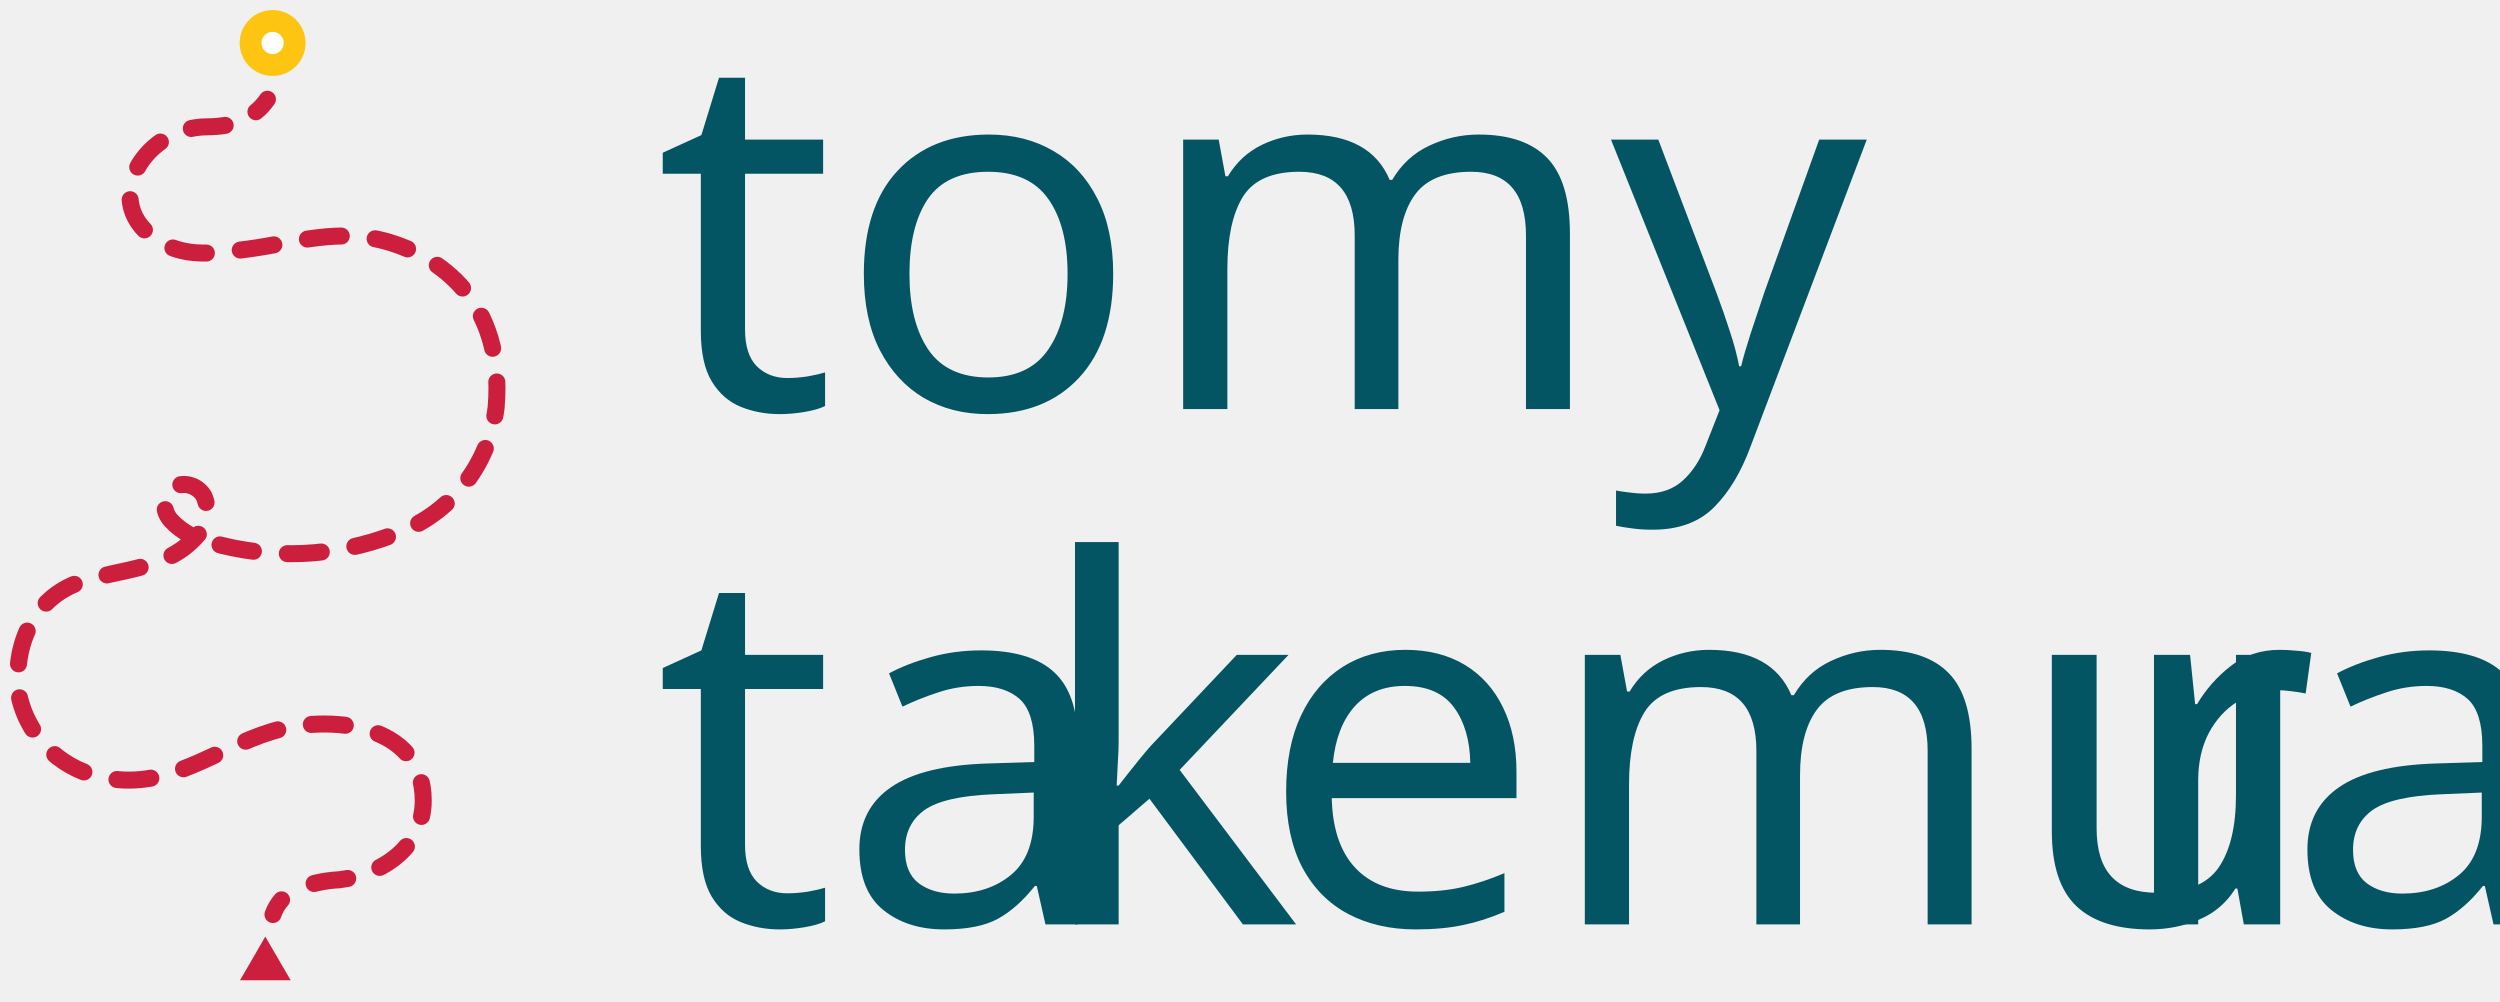
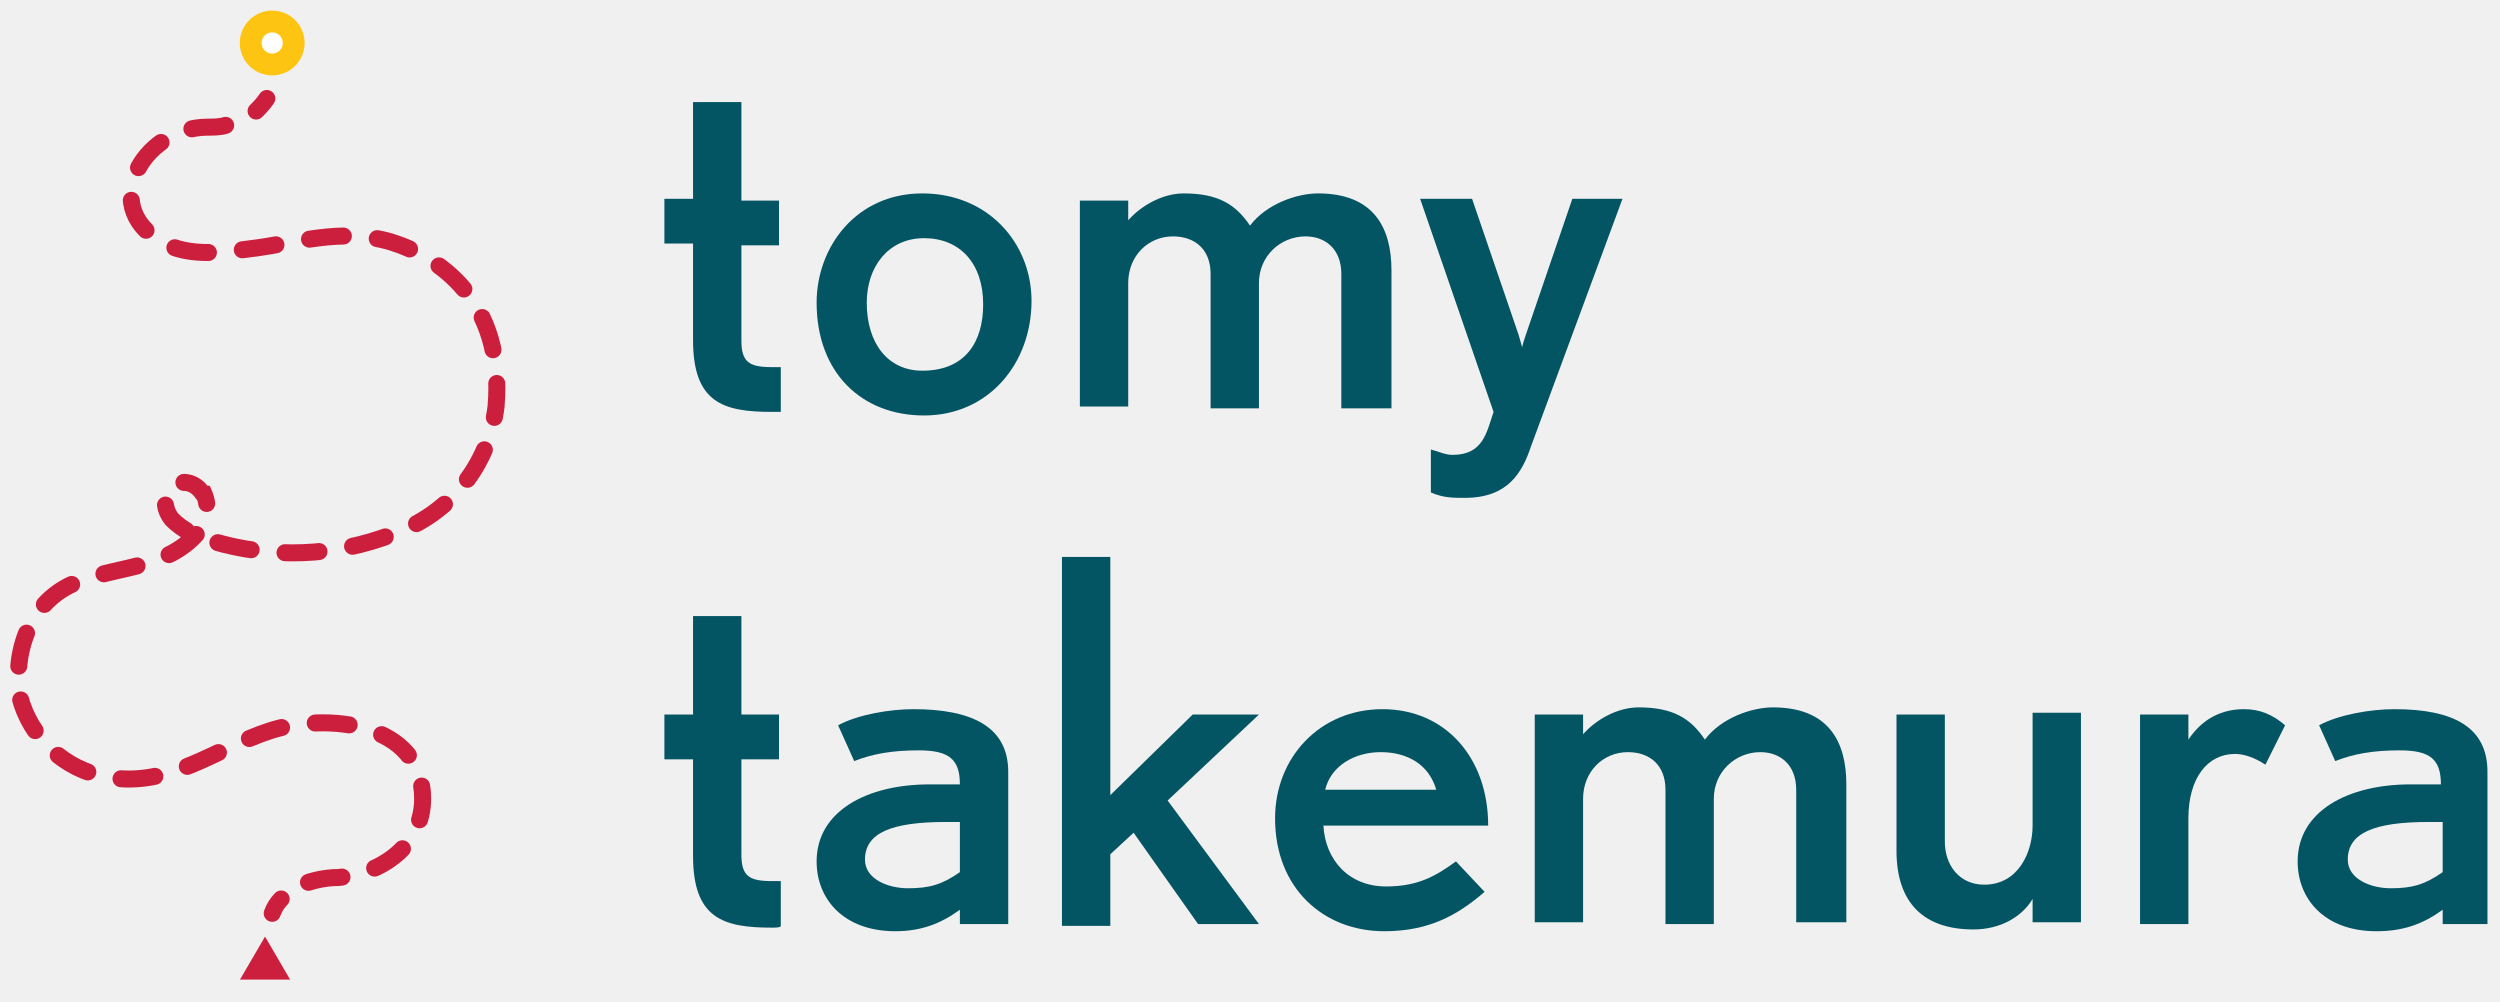
- <svg xmlns="http://www.w3.org/2000/svg" id="Layer_1" data-name="Layer 1" viewBox="0 0 139.58 55.9">
-   <defs>
-     <style>.cls-1,.cls-2{fill:none;stroke:#cc1f3d;stroke-linecap:round;stroke-width:0.95px;}.cls-1,.cls-2,.cls-3{stroke-miterlimit:10;}.cls-2{stroke-dasharray:1.9 1.9;}.cls-3{fill:#fff;stroke:#fec412;stroke-width:1.22px;}.cls-4{fill:#cc1f3d;}.cls-5{font-size:28.07px;fill:#045563;font-family:Nobel-Regular, Nobel;}.cls-6{letter-spacing:-0.02em;}.cls-7{letter-spacing:-0.01em;}.cls-8{letter-spacing:0em;}</style>
-   </defs>
-   <path class="cls-1" d="M14.93,5.54a3.23,3.23,0,0,1-.64.7" />
-   <path class="cls-2" d="M12.57,7a6.27,6.27,0,0,1-1,.08c-3.72,0-6.35,4.71-2.22,6.64,1.4.65,3,.38,4.53.18,2.57-.34,5.1-1.22,7.9-.36,2.59.79,6.43,3.15,5.92,9.21A8.6,8.6,0,0,1,22,29.84a16.06,16.06,0,0,1-10.25.44,4.1,4.1,0,0,1-2.2-1.22,1.4,1.4,0,0,1-.17-1.66,1.29,1.29,0,0,1,2,.29A2,2,0,0,1,11,29.91c-1.66,1.9-4.23,1.84-6.44,2.56C1.77,33.37.62,36.27,1.1,39A5.92,5.92,0,0,0,6,43.45c3.47.62,6-1.63,9.15-2.6s8.48-.53,8.48,3.84c0,2.6-2.3,4.15-4.7,4.43a7.41,7.41,0,0,0-2.47.56" />
-   <path class="cls-1" d="M15.72,50.24a2.43,2.43,0,0,0-.48.82" />
-   <circle class="cls-3" cx="15.22" cy="2.4" r="1.23" />
-   <polygon class="cls-4" points="14.81 52.29 15.52 53.51 16.23 54.73 14.81 54.73 13.4 54.73 14.11 53.51 14.81 52.29" />
-   <text class="cls-5" transform="translate(36.55 22.84)">tomy <tspan x="0" y="28.77">ta</tspan>
-     <tspan class="cls-6" x="21.08" y="28.77">k</tspan>
-     <tspan x="33.71" y="28.77">emu</tspan>
-     <tspan class="cls-7" x="81.32" y="28.77">r</tspan>
-     <tspan class="cls-8" x="90.98" y="28.77">a</tspan>
-   </text>
+ <svg xmlns="http://www.w3.org/2000/svg" version="1.1" id="Layer_1" x="0px" y="0px" viewBox="0 0 139.6 55.9" style="enable-background:new 0 0 139.6 55.9;" xml:space="preserve">
+   <style type="text/css">
+ 	.st0{fill:none;stroke:#CC1F3D;stroke-width:0.95;stroke-linecap:round;stroke-miterlimit:10;}
+ 	.st1{fill:none;stroke:#CC1F3D;stroke-width:0.95;stroke-linecap:round;stroke-miterlimit:10;stroke-dasharray:1.9,1.9;}
+ 	.st2{fill:#FFFFFF;stroke:#FEC412;stroke-width:1.22;stroke-miterlimit:10;}
+ 	.st3{fill:#CC1F3D;}
+ 	.st4{enable-background:new    ;}
+ 	.st5{fill:#045563;}
+ </style>
+   <path class="st0" d="M14.9,5.5c-0.2,0.3-0.4,0.5-0.6,0.7" />
+   <path class="st1" d="M12.6,7c-0.3,0.1-0.7,0.1-1,0.1c-3.7,0-6.3,4.7-2.2,6.6c1.4,0.6,3,0.4,4.5,0.2c2.6-0.3,5.1-1.2,7.9-0.4  c2.6,0.8,6.4,3.2,5.9,9.2c-0.4,3.3-2.6,6-5.7,7.1c-3.3,1.3-6.9,1.4-10.2,0.4c-0.8-0.2-1.6-0.6-2.2-1.2c-0.4-0.5-0.5-1.1-0.2-1.7  c0.5-0.5,1.3-0.5,1.8,0.1c0.1,0.1,0.1,0.2,0.2,0.2c0.3,0.7,0.2,1.6-0.4,2.2c-1.7,1.9-4.2,1.8-6.4,2.6c-2.8,0.9-3.9,3.8-3.5,6.5  c0.6,2.3,2.5,4.1,4.9,4.5c3.5,0.6,6-1.6,9.1-2.6s8.5-0.5,8.5,3.8c0,2.6-2.3,4.2-4.7,4.4c-0.8,0-1.7,0.2-2.5,0.6" />
+   <path class="st0" d="M15.7,50.2c-0.2,0.2-0.4,0.5-0.5,0.8" />
+   <circle class="st2" cx="15.2" cy="2.4" r="1.2" />
+   <polygon class="st3" points="14.8,52.3 15.5,53.5 16.2,54.7 14.8,54.7 13.4,54.7 14.1,53.5 " />
+   <g class="st4">
+     <path class="st5" d="M43.1,23c-2.7,0-4.4-0.5-4.4-4v-5.4h-1.6v-2.5h1.6V5.7h2.7v5.5h2.1v2.5h-2.1V19c0,1.2,0.4,1.5,1.7,1.5   c0.1,0,0.5,0,0.5,0V23C43.6,23,43.3,23,43.1,23z" />
+     <path class="st5" d="M51.6,23.2c-3.5,0-6-2.4-6-6.3c0-3.1,2.2-6.1,5.9-6.1c3.7,0,6.1,2.8,6.1,6C57.6,20.3,55.2,23.2,51.6,23.2z    M51.6,13.3c-2,0-3.2,1.6-3.2,3.6c0,2.3,1.2,3.8,3.1,3.8c2.4,0,3.4-1.6,3.4-3.7C54.9,14.7,53.6,13.3,51.6,13.3z" />
+     <path class="st5" d="M74.9,22.8v-7.5c0-1.4-0.9-2.1-2-2.1c-1.4,0-2.6,1.1-2.6,2.6v7h-2.7v-7.5c0-1.4-0.9-2.1-2.1-2.1   c-1.4,0-2.5,1.1-2.5,2.6v6.9h-2.7V11.2H63v1.1c0.7-0.8,1.9-1.5,3.1-1.5c1.9,0,2.9,0.6,3.7,1.8c0.9-1.2,2.6-1.8,3.8-1.8   c3.1,0,4.1,1.9,4.1,4.3v7.7H74.9z" />
+     <path class="st5" d="M85.5,24.9c-0.5,1.5-1.3,2.9-3.7,2.9c-0.7,0-1.2,0-1.9-0.3v-2.4c0.4,0.1,0.8,0.3,1.2,0.3   c1.7,0,1.9-1.2,2.3-2.4l-4.1-11.9h2.9l2.6,7.6l0.2,0.7c0-0.1,0.1-0.4,0.2-0.7l2.6-7.6h2.8L85.5,24.9z" />
+   </g>
+   <g class="st4">
+     <path class="st5" d="M43.1,51.8c-2.7,0-4.4-0.5-4.4-4v-5.4h-1.6v-2.5h1.6v-5.5h2.7v5.5h2.1v2.5h-2.1v5.3c0,1.2,0.4,1.5,1.7,1.5   c0.1,0,0.5,0,0.5,0v2.5C43.6,51.8,43.3,51.8,43.1,51.8z" />
+     <path class="st5" d="M53.6,51.6v-0.8c-1.1,0.8-2.2,1.2-3.6,1.2c-2.9,0-4.4-1.8-4.4-3.9c0-2.8,2.8-4.3,6.3-4.3h1.7   c0-1.4-0.6-1.9-2.3-1.9c-1.5,0-2.6,0.2-3.6,0.6l-0.9-2c1.1-0.6,2.9-0.9,4.2-0.9c3.3,0,5.3,1,5.3,3.5v8.5H53.6z M53.6,45.9h-0.8   c-3,0-4.5,0.6-4.5,2.1c0,1.1,1.3,1.6,2.4,1.6c1.2,0,1.9-0.2,2.9-0.9V45.9z" />
+   </g>
+   <g class="st4">
+     <path class="st5" d="M66.9,51.6l-3.6-5.1L62,47.7v4h-2.7V31.1H62v13.3l4.6-4.5h3.7l-5.1,4.8l5.1,6.9H66.9z" />
+   </g>
+   <g class="st4">
+     <path class="st5" d="M73.9,46.1c0.1,1.9,1.4,3.4,3.5,3.4c1.8,0,2.8-0.6,3.9-1.4l1.6,1.7c-1.5,1.3-3.1,2.2-5.6,2.2   c-3.4,0-6.1-2.4-6.1-6.3c0-3.4,2.5-6.1,6-6.1s5.9,2.7,5.9,6.5H73.9z M77.1,42c-1.5,0-2.8,0.8-3.1,2.1h6.2   C79.8,42.7,78.6,42,77.1,42z" />
+     <path class="st5" d="M100.3,51.6v-7.5c0-1.4-0.9-2.1-2-2.1c-1.4,0-2.6,1.1-2.6,2.6v7H93v-7.5c0-1.4-0.9-2.1-2.1-2.1   c-1.4,0-2.5,1.1-2.5,2.6v6.9h-2.7V39.9h2.7v1.1c0.7-0.8,1.9-1.5,3.1-1.5c1.9,0,2.9,0.6,3.7,1.8c0.9-1.2,2.6-1.8,3.8-1.8   c3.1,0,4.1,1.9,4.1,4.3v7.7H100.3z" />
+     <path class="st5" d="M113.5,51.6v-1.4c-0.6,1-1.8,1.7-3.3,1.7c-2.8,0-4.3-1.5-4.3-4.4v-7.6h2.7V47c0,1.3,0.8,2.4,2.2,2.4   c1.9,0,2.7-1.8,2.7-3.3v-6.3h2.7v11.7H113.5z" />
+   </g>
+   <g class="st4">
+     <path class="st5" d="M126.5,42.7c-0.6-0.4-1.2-0.6-1.7-0.6c-1.5,0-2.6,1.3-2.6,3.6v5.9h-2.7V39.9h2.7v1.4c0.8-1.2,1.9-1.7,3.1-1.7   c0.9,0,1.6,0.3,2.3,0.9L126.5,42.7z" />
+   </g>
+   <g class="st4">
+     <path class="st5" d="M136.4,51.6v-0.8c-1.1,0.8-2.2,1.2-3.7,1.2c-2.9,0-4.4-1.8-4.4-3.9c0-2.8,2.8-4.3,6.3-4.3h1.7   c0-1.4-0.6-1.9-2.3-1.9c-1.5,0-2.6,0.2-3.6,0.6l-0.9-2c1.1-0.6,2.9-0.9,4.2-0.9c3.3,0,5.2,1,5.2,3.5v8.5H136.4z M136.4,45.9h-0.8   c-3,0-4.5,0.6-4.5,2.1c0,1.1,1.3,1.6,2.4,1.6c1.2,0,1.9-0.2,2.9-0.9V45.9z" />
+   </g>
</svg>
